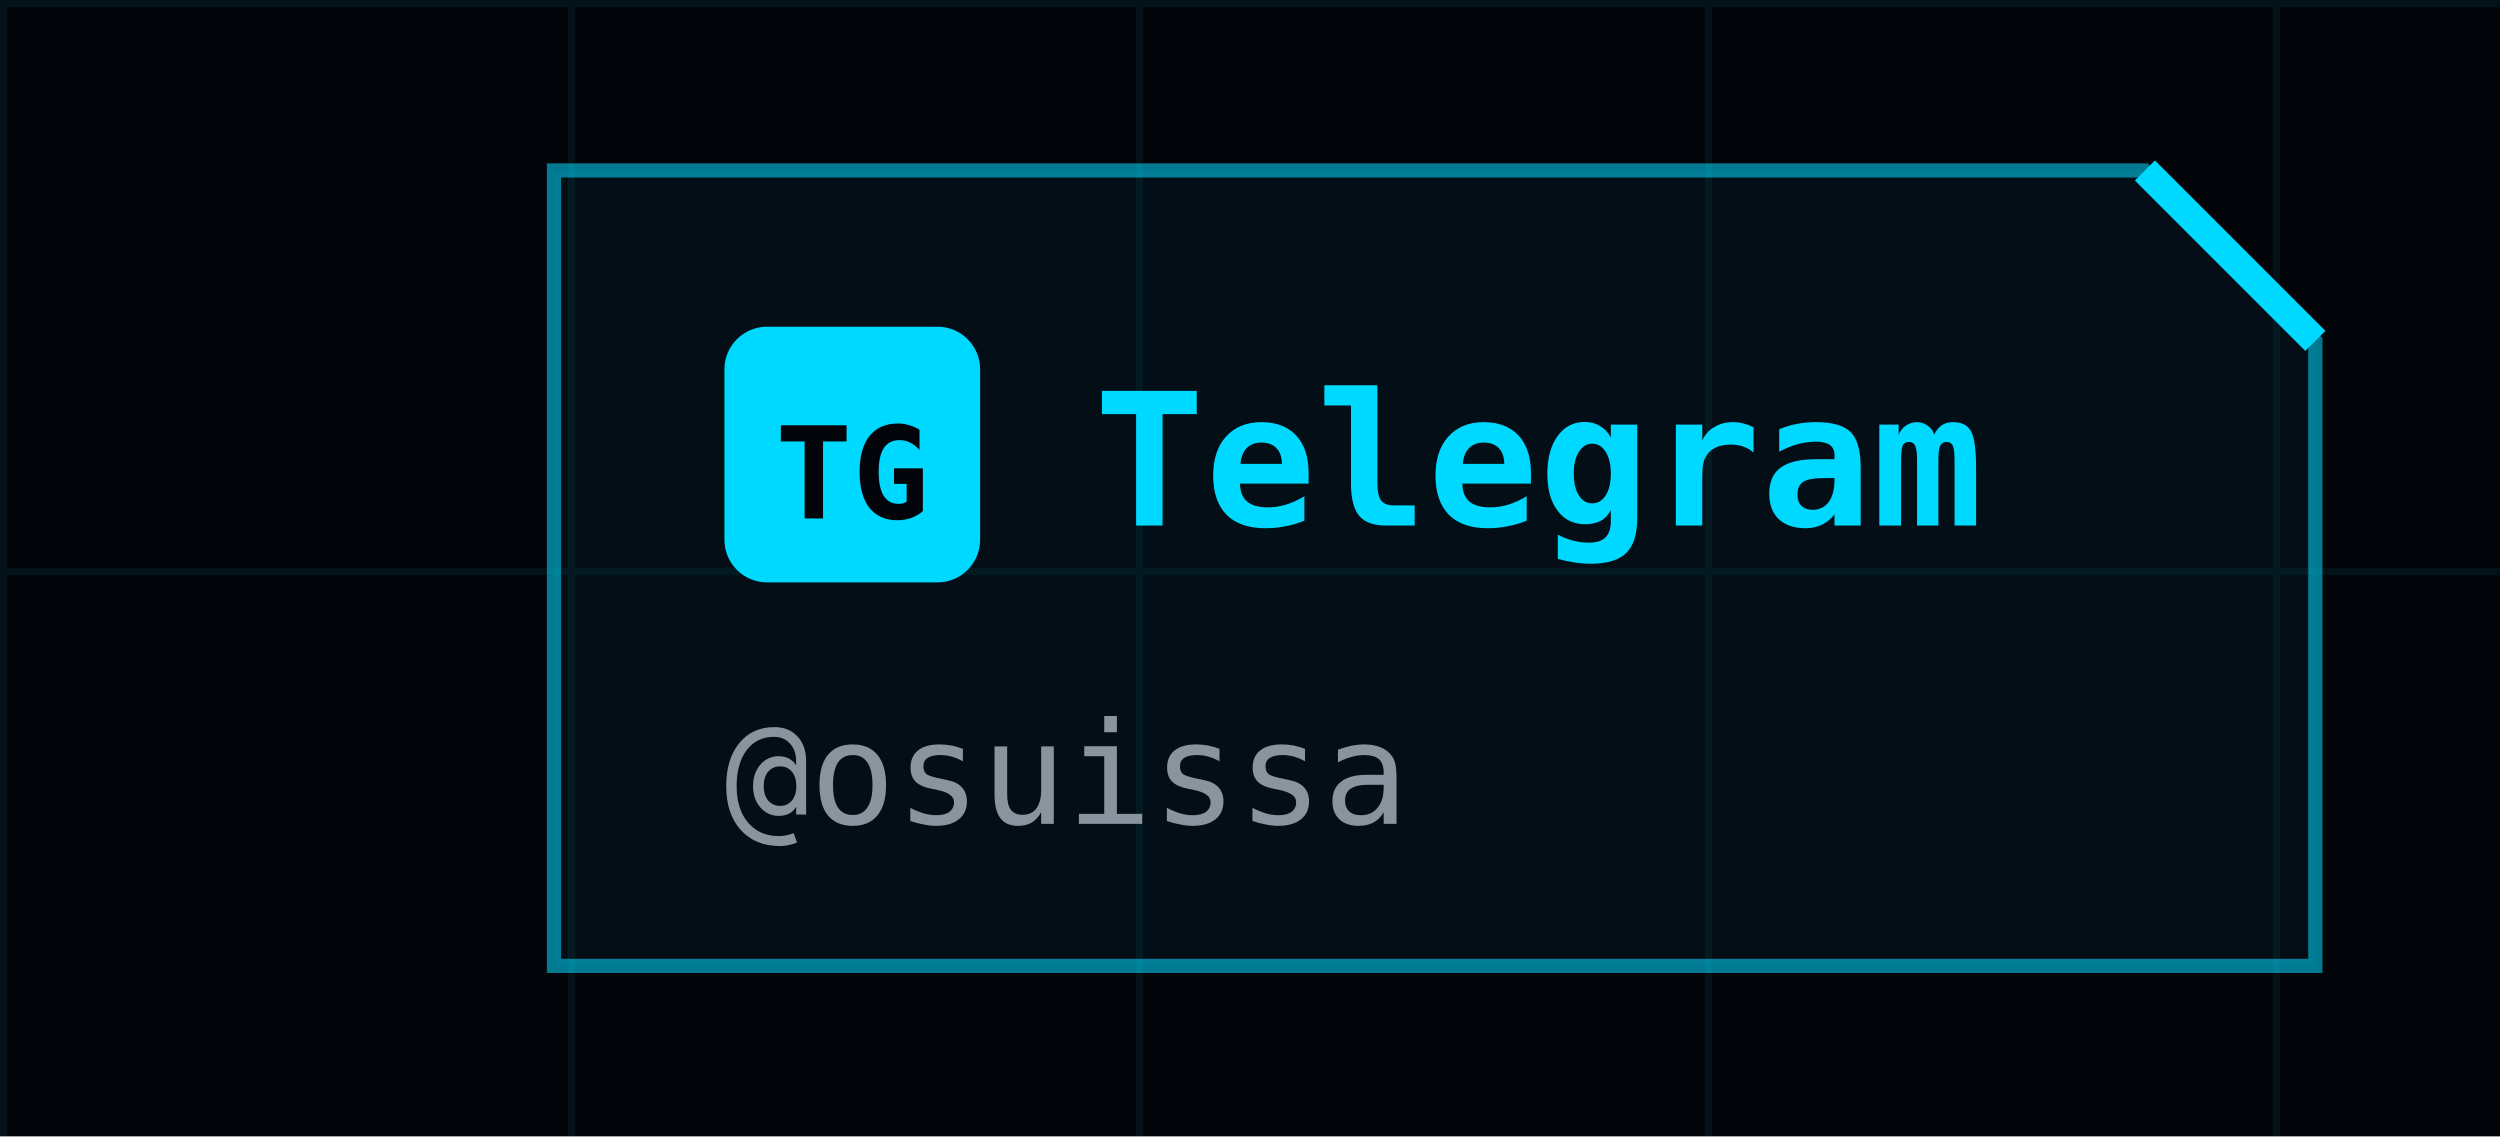
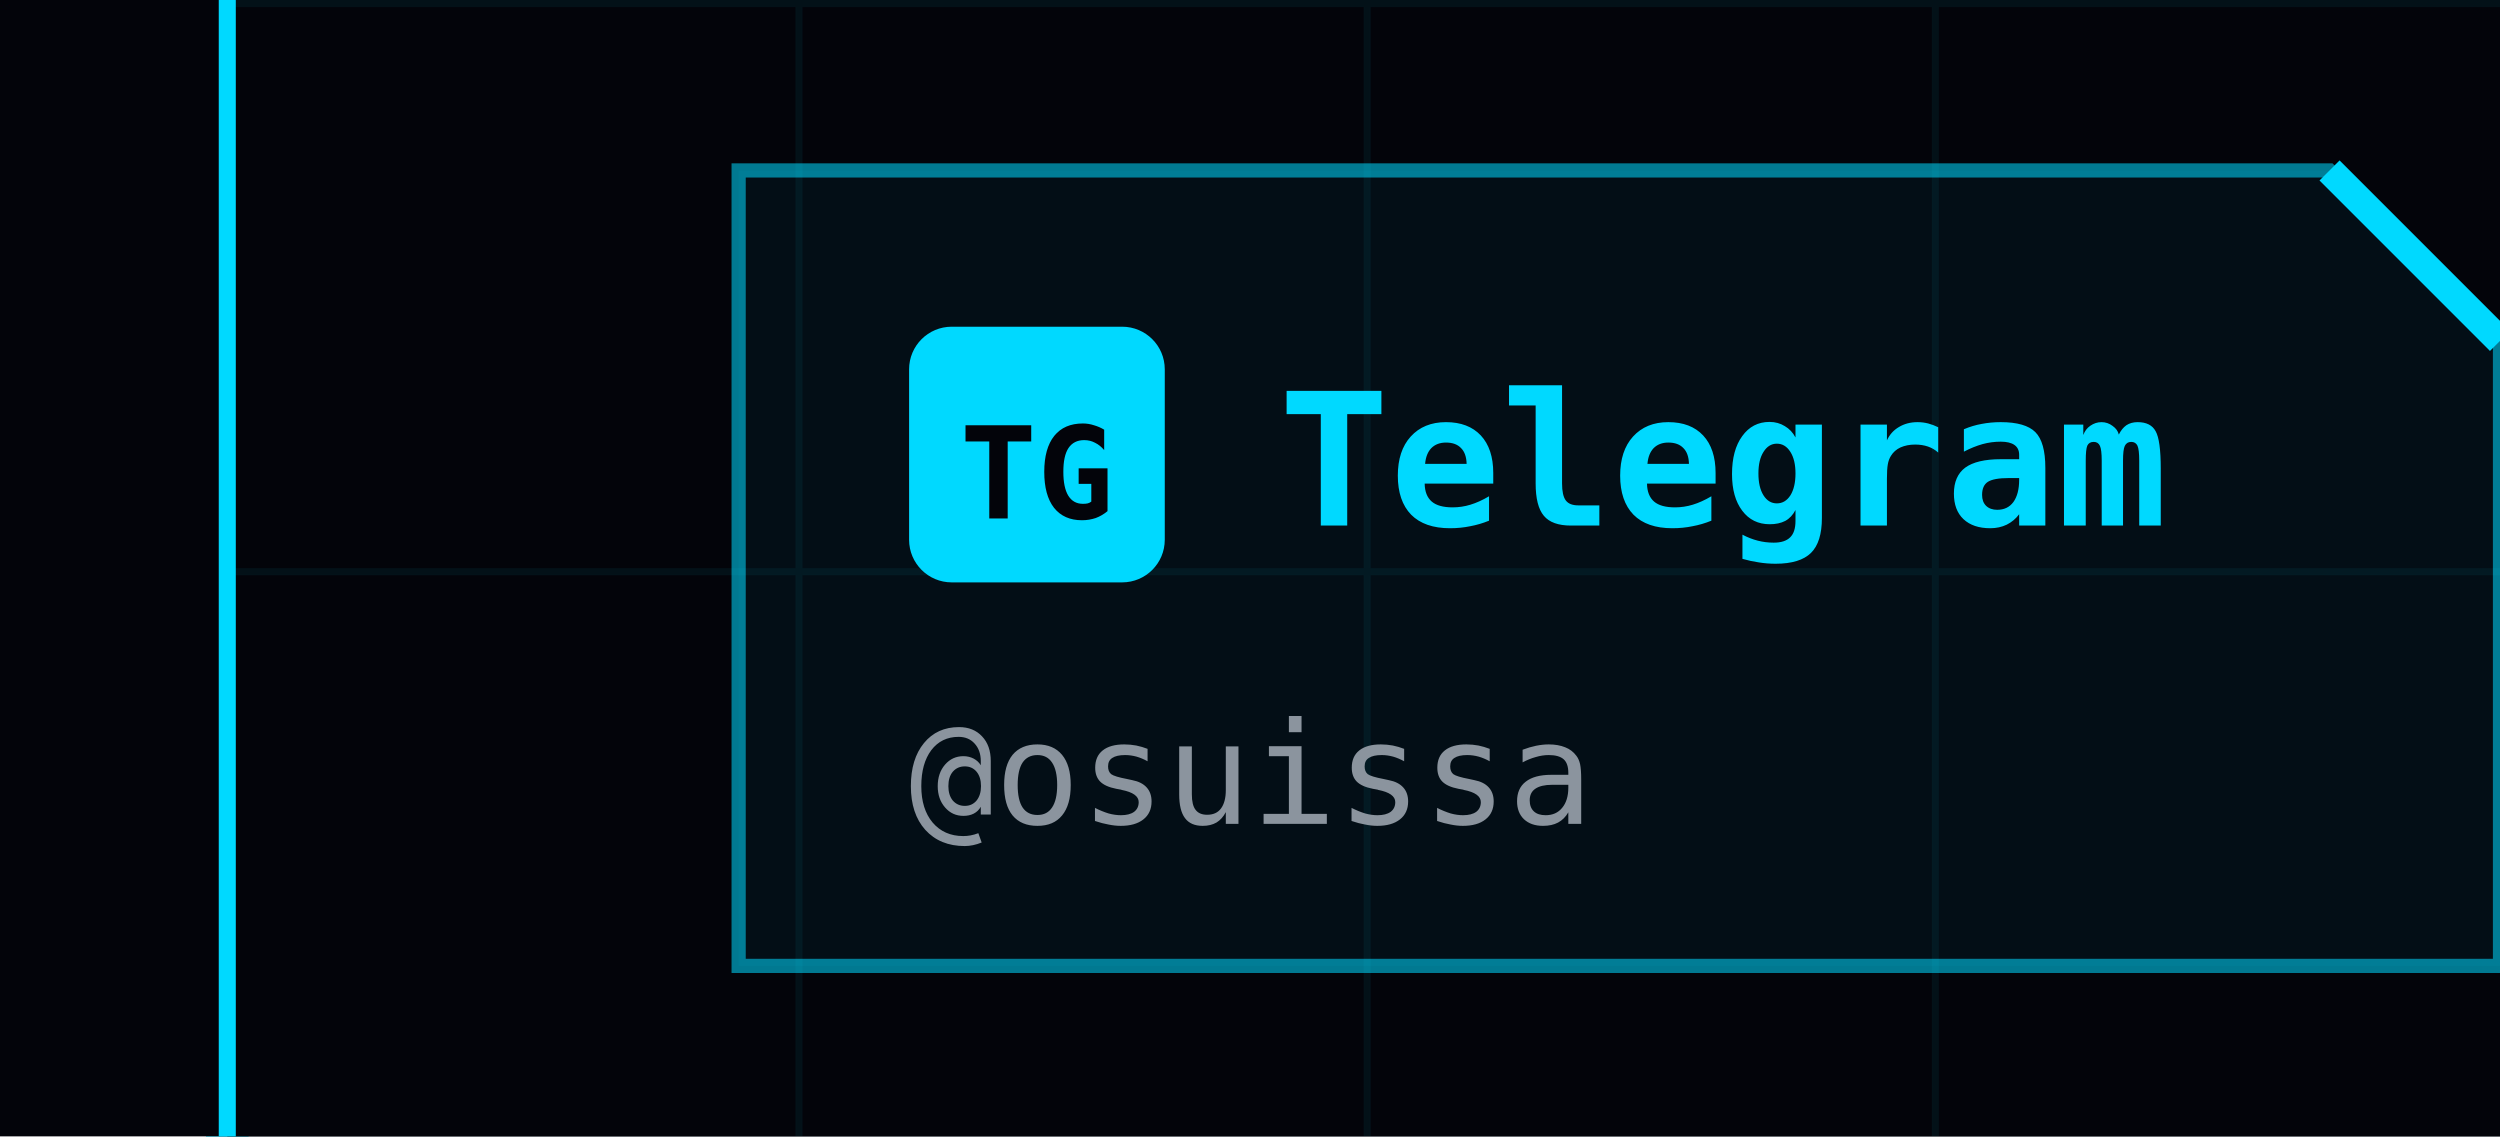
<svg xmlns="http://www.w3.org/2000/svg" width="176" height="80" viewBox="0 0 176 80" role="img" aria-labelledby="t d">
  <style>text{font-family:ui-monospace,SFMono-Regular,Menlo,Consolas,monospace}.dim{fill:#8b949e}.cy{fill:#00d9ff}.wh{fill:#f0fbff}@keyframes fadein{from{opacity:0;transform:translateX(-6px)}to{opacity:1;transform:none}}.ln{animation:fadein .35s ease-out both}@media(prefers-reduced-motion:reduce){*{animation:none!important}}</style>
  <defs>
-     <pattern id="grid" width="40" height="40" patternUnits="userSpaceOnUse">
+     <pattern id="grid" x="16" width="40" height="40" patternUnits="userSpaceOnUse">
      <path d="M40 0H0V40" fill="none" stroke="#00d9ff" stroke-opacity=".06" />
    </pattern>
  </defs>
+   <path d="M16 -40V120" fill="none" stroke="#00d9ff" stroke-width="3" opacity=".55" filter="url(#glow)" />
  <rect x="0" y="0" width="176" height="80" fill="#03040a" />
-   <rect x="0" y="0" width="176" height="80" fill="url(#grid)" />
+   <rect x="16" y="0" width="160" height="80" fill="#03040a" />
+   <rect x="16" y="0" width="160" height="80" fill="url(#grid)" />
  <g class="ln" style="animation-delay:.25s">
-     <path d="M39 12H151L163 24V68H39Z" fill="#00d9ff" fill-opacity=".05" />
-     <path d="M39 12H151L163 24V68H39Z" fill="none" stroke="#00d9ff" stroke-opacity=".55" />
-     <path d="M151 12L163 24" stroke="#00d9ff" stroke-width="2" />
-     <rect x="51" y="23" width="18" height="18" rx="3" fill="#00d9ff" />
-     <text x="60" y="36.5" text-anchor="middle" font-weight="700" fill="#03040a" style="font-size:9px">TG</text>
-     <text x="77" y="37" font-weight="700" class="cy" style="font-size:13px">Telegram</text>
-     <text x="51" y="58" class="dim" style="font-size:10px">@osuissa</text>
+     <path d="M52 12H164L176 24V68H52Z" fill="#00d9ff" fill-opacity=".05" />
+     <path d="M52 12H164L176 24V68H52Z" fill="none" stroke="#00d9ff" stroke-opacity=".55" />
+     <path d="M164 12L176 24" stroke="#00d9ff" stroke-width="2" />
+     <rect x="64" y="23" width="18" height="18" rx="3" fill="#00d9ff" />
+     <text x="73" y="36.5" text-anchor="middle" font-weight="700" fill="#03040a" style="font-size:9px">TG</text>
+     <text x="90" y="37" font-weight="700" class="cy" style="font-size:13px">Telegram</text>
+     <text x="64" y="58" class="dim" style="font-size:10px">@osuissa</text>
  </g>
+   <path d="M16 0V80" fill="none" stroke="#00d9ff" stroke-width="1.2" />
</svg>
